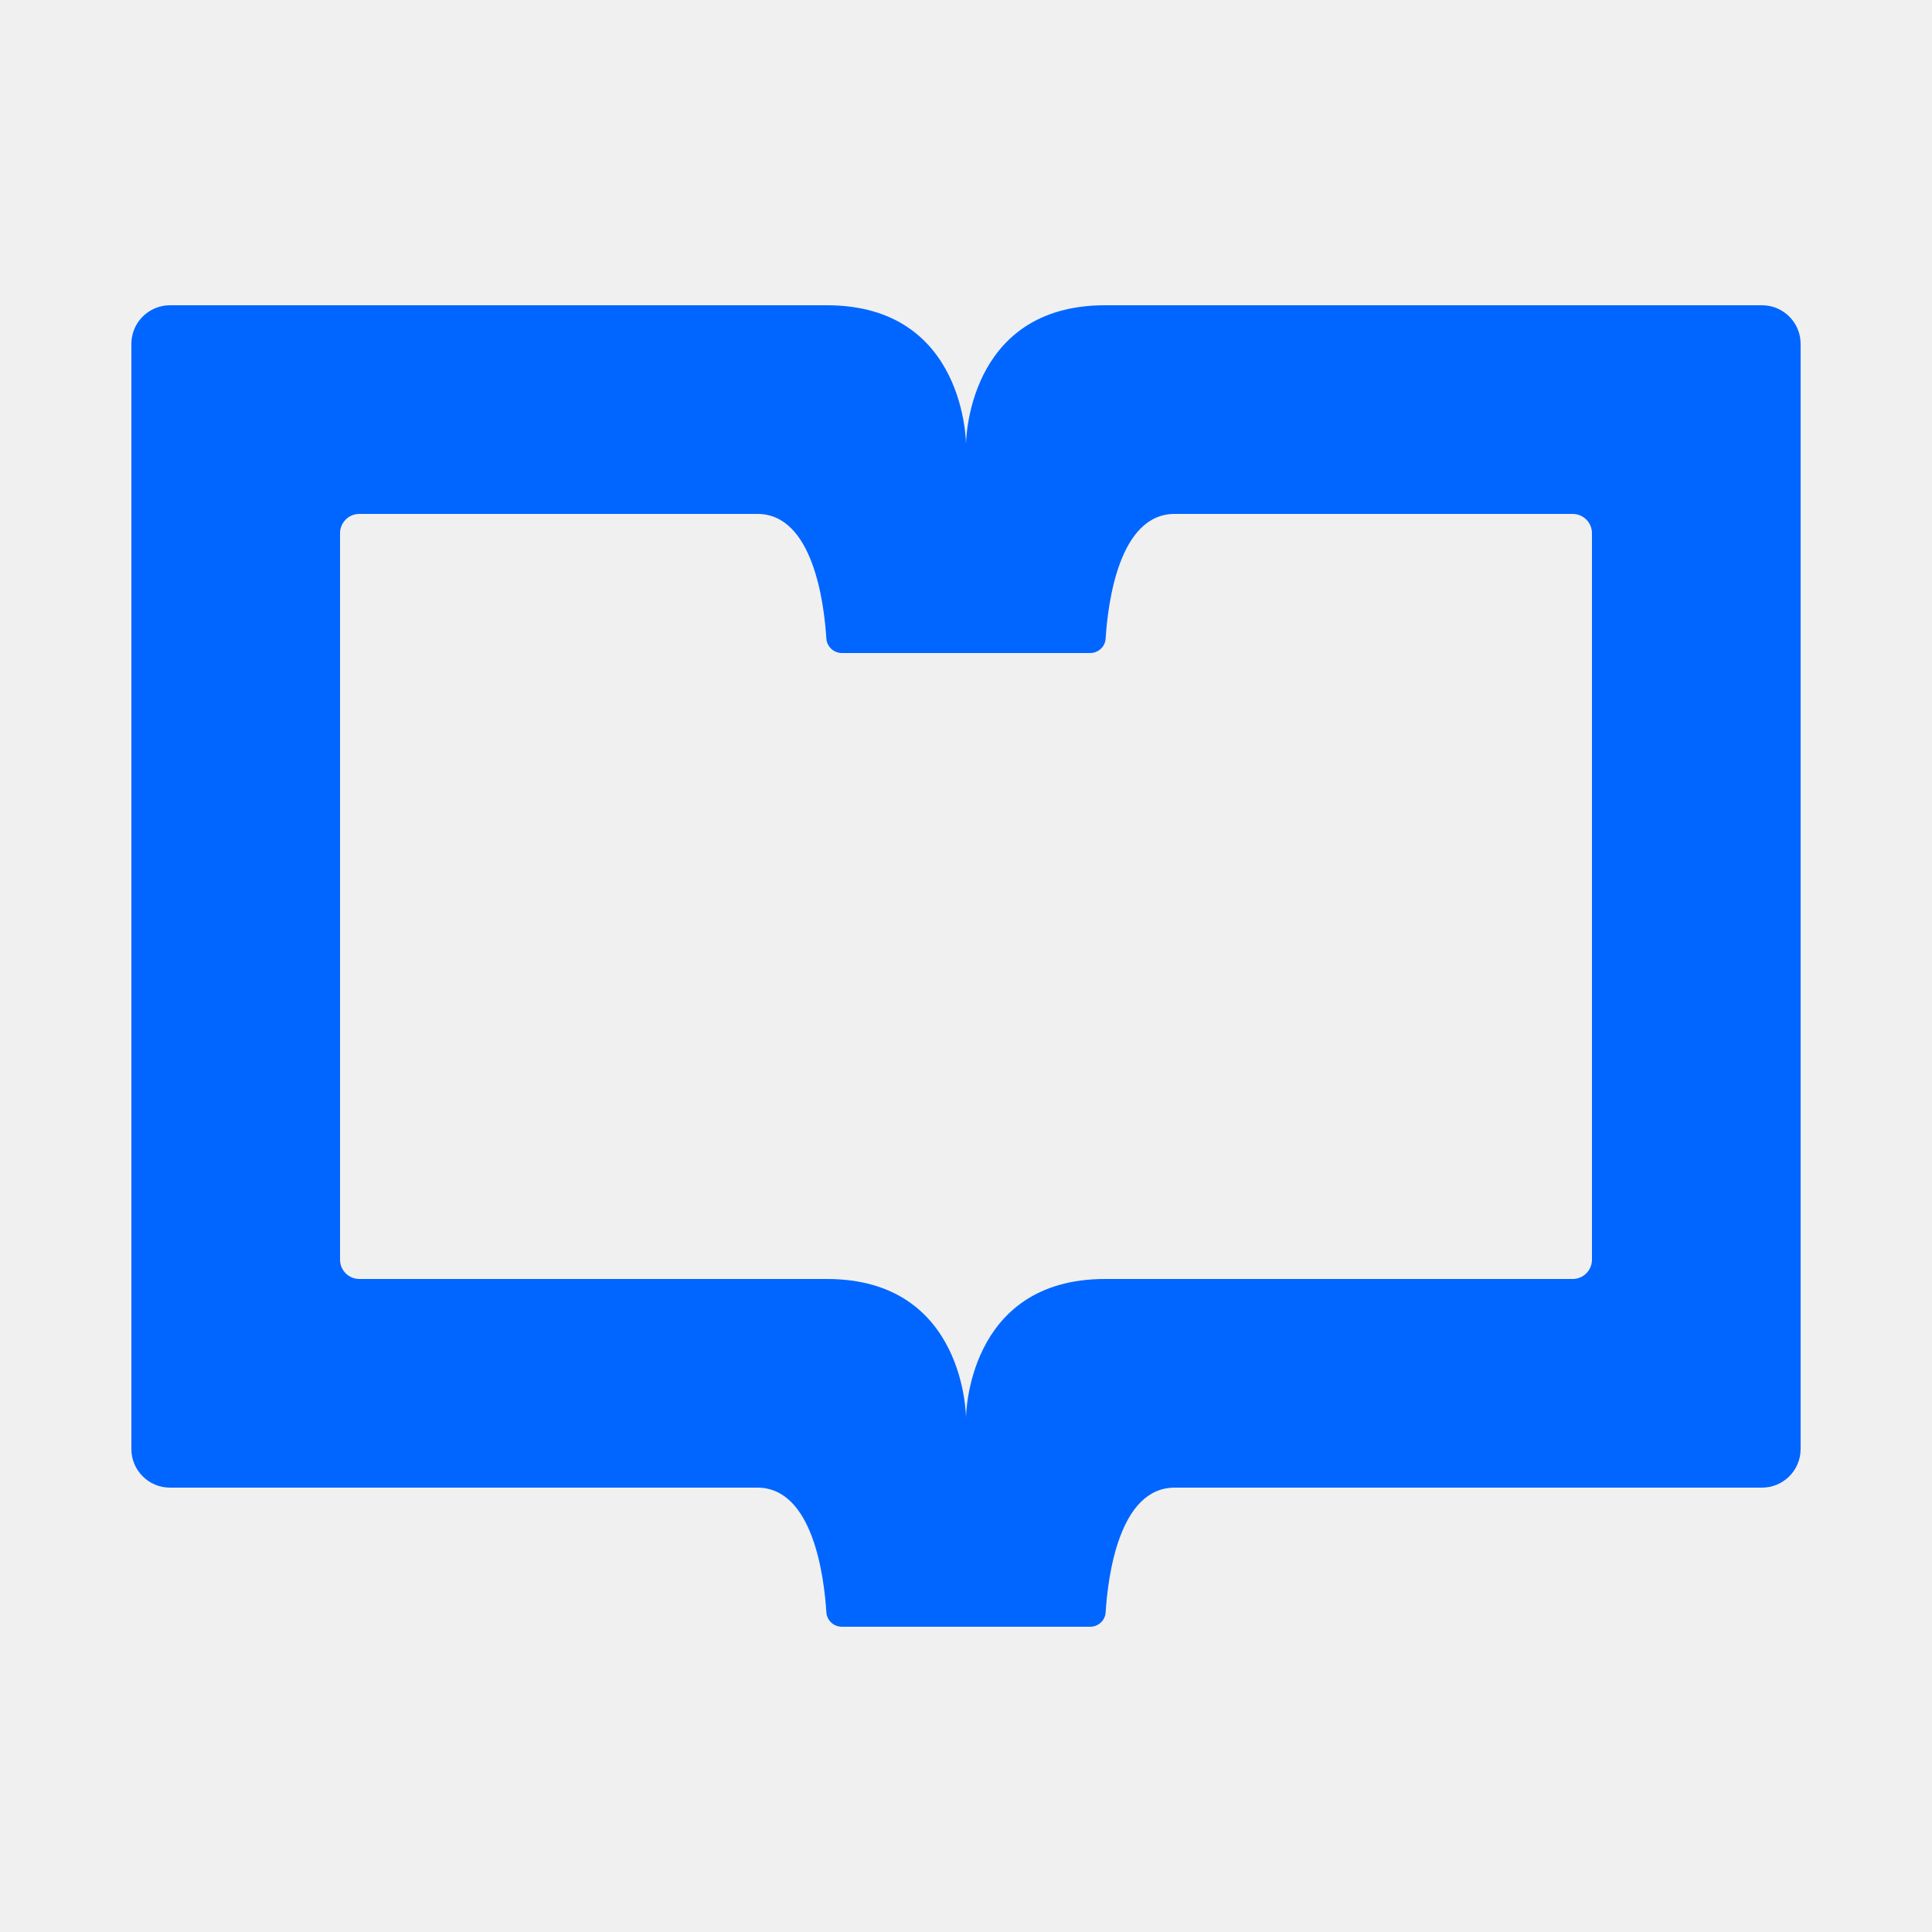
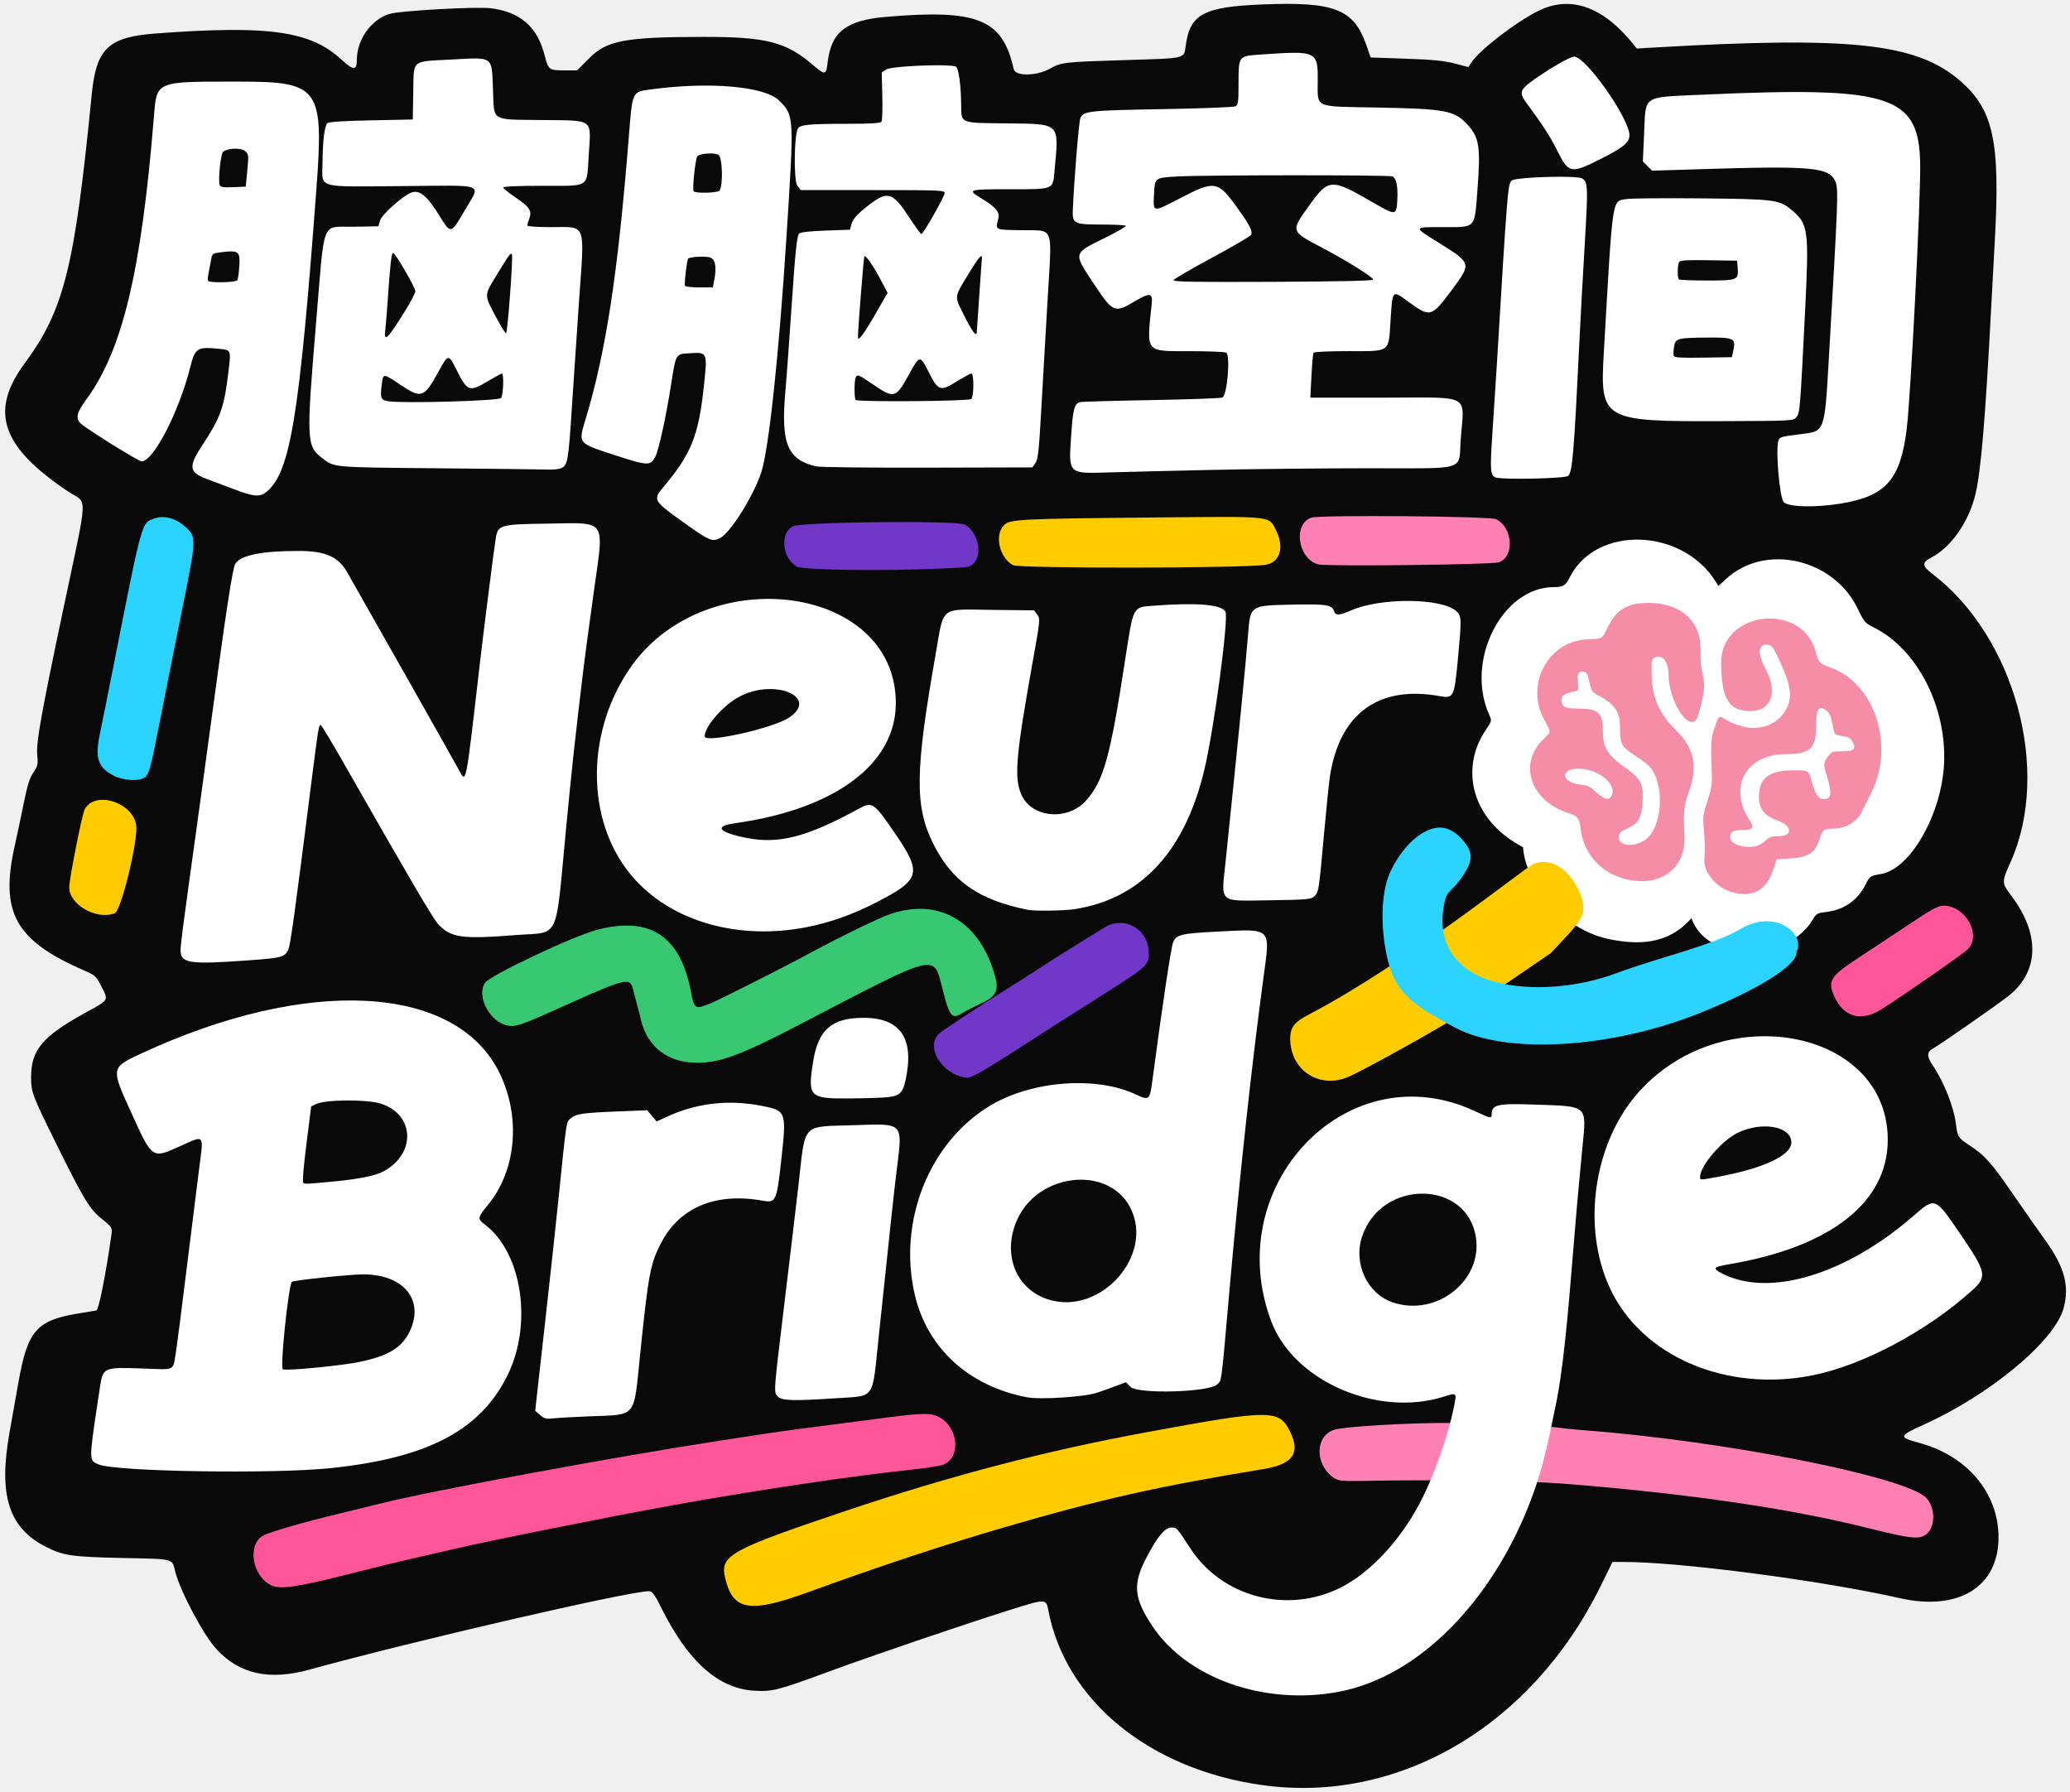
- <svg xmlns="http://www.w3.org/2000/svg" id="Layer_1" viewBox="0 0 250 250">
-   <path d="m143,39.5c-18,0-18,18-18,18,0,0,0-18-18-18H22c-2.76,0-5,2.24-5,5v143c0,2.76,2.24,5,5,5h76c7.2,0,8.64,11.52,8.93,16.13.07,1.05.95,1.87,2,1.87h32.14c1.06,0,1.94-.82,2-1.87.29-4.61,1.73-16.13,8.93-16.13h76c2.76,0,5-2.24,5-5V44.5c0-2.76-2.24-5-5-5h-85Zm63,123.5c0,1.38-1.12,2.5-2.5,2.5h-60.5c-18,0-18,18-18,18,0,0,0-18-18-18h-60.5c-1.38,0-2.5-1.12-2.5-2.5v-94c0-1.38,1.12-2.5,2.5-2.5h51.5c7.2,0,8.64,11.52,8.93,16.13.07,1.05.95,1.87,2,1.87h32.14c1.06,0,1.94-.82,2-1.87.29-4.61,1.73-16.13,8.93-16.13h51.5c1.38,0,2.5,1.12,2.5,2.5v94Z" style="fill:#06f;" />
+ <svg xmlns="http://www.w3.org/2000/svg" version="1.1" id="svg1" width="1602.667" height="1386.667" viewBox="0 0 1602.667 1386.667">
+   <defs id="defs1">
+     <filter id="selectable_hidder_filter" width="1" height="1" x="0" y="0" style="color-interpolation-filters:sRGB;">
+       <feComposite id="boolops_hidder_primitive" result="composite1" operator="arithmetic" in2="SourceGraphic" in="BackgroundImage" />
+     </filter>
+   </defs>
+   <g id="g61" style="display:inline">
+     <path d="m 1213.984,3.057 c -7.76,-0.202 -15.539,1.632 -23.262,5.529 -18.167,9.169 -45.773,30.609 -51.879,40.291 l -1.922,3.045 -10.666,-2.771 c -8.191,-2.129 -16.974,-2.99 -37.852,-3.711 L 1061.219,44.5 l -3.459,-9.869 C 1048.088,7.036 1033.076,1.197 977.564,3.434 931.869,5.275 921.379,10.867 918.049,35.166 c -1.438,10.489 1.111,9.866 -46.424,11.338 -48.733,1.509 -49.604,1.609 -59.016,6.807 -10.276,5.675 -26.543,5.787 -27.777,0.189 -8.543,-38.745 -27.777,-46.577 -99.242,-40.402 -30.544,2.639 -42.051,11.68 -44.816,35.211 -1.19,10.129 -1.697,10.186 -12.084,1.375 -20.404,-17.309 -35.986,-21.207 -84.434,-21.123 -60.667,0.105 -74.355,2.696 -88.283,16.707 L 446.795,54.5 437.191,54.479 C 424.991,54.453 424.584,54.145 421.646,42.723 415.977,20.683 402.839,9.247 379.877,6.363 c -10.997,-1.381 -70.623,1.962 -78.287,4.389 -14.534,4.602 -25.334,19.962 -25.334,36.031 0,7.872 -2.836,7.748 -11.764,-0.518 C 240.393,23.954 208.289,19.397 120.922,25.887 83.786,28.645 74.537,37.408 71.018,73.166 57.839,207.05 49.636,239.892 18.988,281.467 c -27.34,37.088 -17.978,64.477 33.871,99.084 15.252,10.18 15.88,-2.658 -4.623,94.615 -16.096,76.362 -20.249,99.592 -19.426,108.666 0.723,7.973 0.487,9.107 -2.963,14.156 -2.848,4.17 -4.653,9.939 -7.504,24 -2.064,10.181 -5.224,25.111 -7.021,33.178 -11.434,51.32 0.64,72.948 53.6,96.018 8.959,3.903 9.508,4.412 13.684,12.686 5.503,10.905 6.199,9.826 -13.207,20.533 -32.535,17.951 -41.358,28.505 -41.314,49.43 0.025,11.984 0.596,13.478 20.859,54.43 19.783,39.981 24.57,47.85 33.461,54.998 8.584,6.902 8.67,7.047 7.783,13.24 -4.485,31.316 -9.833,57.96 -11.645,58.008 -0.158,0 -6.981,1.136 -15.164,2.516 -31.081,5.242 -38.12,13.492 -45.051,52.809 -1.81,10.267 -4.904,27.668 -6.877,38.668 -8.816,49.157 -0.829,74.316 28.275,89.064 13.273,6.726 19.964,7.697 58.758,8.533 41.428,0.893 38.498,0.148 41.154,10.486 4.059,15.798 22.184,49.72 32.344,60.539 17.838,18.994 40.759,23.927 71.607,15.41 79.9,-22.059 247.164,-60.701 262.75,-60.701 2.757,0 4.221,1.988 10.072,13.668 20.48,40.878 43.827,61.628 71.264,63.34 14.026,0.875 18.542,-0.257 55.914,-14.016 35.006,-12.888 103.784,-36.326 141.783,-48.318 28.194,-8.898 28.584,-8.903 30.193,-0.324 13.2,70.361 78.368,123.659 166.023,135.785 105.487,14.592 208.402,-45.934 261.512,-153.801 l 9.355,-19 h 8.461 c 43.858,0 153.483,14.364 214.004,28.041 45.614,10.308 76.584,-8.895 76.404,-47.375 -0.159,-34.085 -24.161,-62.651 -61.131,-72.758 -16.422,-4.489 -16.25,-5.394 2.625,-13.895 51.985,-23.413 102.044,-65.041 108.92,-90.576 4.59,-17.045 0.725,-31.592 -13.773,-51.832 -5.886,-8.217 -17.005,-24.091 -24.709,-35.277 -17.455,-25.344 -22.111,-30.644 -33.652,-38.316 -9.719,-6.461 -9.971,-6.851 -11.307,-17.346 -1.702,-13.379 -9.515,-32.88 -18.303,-45.691 -4.323,-6.303 -4.121,-9.992 0.684,-12.488 4.451,-2.312 51.396,-35.003 58.623,-40.822 23.594,-18.998 24.277,-47.793 1.838,-77.557 -7.492,-9.938 -7.497,-10.256 -0.299,-26.387 31.338,-70.231 3.062,-173.979 -60.662,-222.576 -8.015,-6.112 -8.318,-8.875 -1.361,-12.424 15.693,-8.006 29.592,-27.856 34.711,-49.57 4.202,-17.828 7.563,-57.611 12.031,-142.484 0.753,-14.3 2.023,-37.701 2.822,-52.004 4.419,-79.063 -0.915,-103.328 -27.711,-126.061 -33.355,-28.297 -84.2,-33.729 -234.59,-25.066 l -14.838,0.854 -3.123,-3.861 C 1248.037,13.805 1231.056,3.502 1213.984,3.057 Z" style="display:inline;fill:#09090a" id="path104" />
+     <path d="m 1269.904,417.785 c 22.433,0.743 45.556,11.738 58.539,32.623 l 2.016,3.24 5.959,-5.492 c 30.229,-27.864 83.351,-15.769 101.984,23.219 4.851,10.151 5.654,11.084 12.414,14.42 33.332,16.447 56.434,61.241 54.344,105.371 -1.853,39.12 -26.095,81.615 -48.73,85.42 -8.319,1.398 -8.912,1.783 -11.752,7.629 -6.204,12.77 -17.219,20.402 -31.59,21.885 -8.232,0.85 -7.112,2.49 -11.373,8.566 -21.04,30.006 -80.366,30.326 -92.132,-3.879 -19.004,21.716 -43.08,20.092 -62.044,16.602 -37.928,-6.979 -66.676,-44.157 -68.312,-71.503 -39.263,-20.374 -49.661,-59.976 -28.762,-91.031 4.582,-6.809 4.606,-6.924 2.5,-11.617 -18.779,-41.847 10.063,-98.738 50.057,-98.738 7.393,0 9.034,-1.03 12.49,-7.834 10.219,-20.117 31.96,-29.624 54.393,-28.881 z" style="display:inline;fill:#ffffff" id="path136" />
+     <path style="display:inline;fill:#f58da6;stroke-width:1" d="m 1342.382,691.035 c -12.698,-2.932 -23.478,-15.117 -22.84,-25.818 0.582,-9.776 0.53,-12.916 -0.397,-23.648 -0.821,-9.508 -0.685,-10.537 2.848,-21.546 3.319,-10.343 3.669,-12.614 3.318,-21.546 -0.889,-22.626 -0.672,-26.609 1.858,-34.158 3.571,-10.656 3.611,-10.689 8.771,-7.451 15.913,9.988 34.793,8.465 44.098,-3.557 9.192,-11.877 7.854,-22.314 -6.473,-50.464 -1.878,-3.69 -6.806,-5.191 -9.294,-2.831 -3.105,2.945 -2.158,8.766 3.014,18.524 9.594,18.098 3.735,32.453 -13.022,31.903 -15.932,-0.523 -21.221,-9.429 -21.734,-36.605 -0.78,-41.252 63.603,-48.59 73.511,-8.378 1.777,7.213 2.982,8.412 11.505,11.455 34.079,12.166 49.647,60.372 31.262,96.802 -2.625,5.203 -5.867,11.696 -7.205,14.429 -4.197,8.58 -12.656,13.423 -23.445,13.423 -5.936,0 -7.17,1.041 -9.342,7.886 -3.471,10.939 -8.548,14.253 -23.215,15.152 l -9.973,0.611 -2.77,8.081 c -5.428,15.834 -14.885,21.337 -30.474,17.738 z m 19.743,-36.983 c 1.331,-0.649 3.83,-2.422 5.553,-3.941 2.601,-2.293 4.177,-2.762 9.28,-2.762 11.53,0 10.912,-8.129 -0.929,-12.224 -11.059,-3.825 -15.181,-10.314 -13.993,-22.035 1.169,-11.537 9.225,-16.712 26.019,-16.714 12.938,-0.002 12.106,-0.586 15.271,10.728 1.914,6.844 4.782,11.212 7.529,11.466 7.094,0.658 7.961,-3.634 3.587,-17.77 -2.89,-9.34 -2.796,-10.469 1.3,-15.724 2.558,-3.281 2.966,-3.416 10.325,-3.416 9.146,0 11.287,-1.867 8.339,-7.273 -1.744,-3.198 -2.743,-3.698 -9.752,-4.876 -3.062,-0.515 -4.285,-1.296 -4.615,-2.946 -2.531,-12.661 -3.151,-14.401 -5.849,-16.414 -6.058,-4.52 -8.087,-1.667 -8.087,11.369 0,17.928 -4.484,22.237 -23.158,22.253 -31.704,0.028 -45.481,26.042 -27.698,52.301 3.279,4.841 1.538,6.546 -6.683,6.546 -7.226,0 -8.951,1.148 -8.951,5.957 0,5.741 14.654,9.305 22.513,5.476 z m -108.659,24.91 c -16.294,-5.742 -27.747,-20.195 -29.725,-37.513 -0.872,-7.635 -2.394,-9.802 -8.1,-11.53 -31.02,-9.396 -40.996,-39.234 -19.63,-58.713 4.941,-4.505 4.945,-4.419 -0.596,-14.528 -14.852,-27.097 3.738,-60.928 33.927,-61.741 11.303,-0.304 11.007,-0.126 15.422,-9.293 6.556,-13.61 15.136,-18.818 31.128,-18.893 25.443,-0.12 41.241,14.05 40.752,36.554 -0.162,7.474 0.323,13.606 1.385,17.494 2.471,9.046 1.693,16.707 -3.378,33.251 -4.752,15.503 -22.334,-8.905 -22.802,-31.653 -0.212,-10.345 -4.559,-15.98 -10.385,-13.462 -2.69,1.163 -2.802,1.58 -2.783,10.43 0.042,20.032 5.331,32.595 19.654,46.687 13.565,13.346 16.301,27.849 9.001,47.703 -3.632,9.877 -4.043,14.284 -3.179,34.121 1.161,26.663 -22.343,41.077 -50.693,31.087 z m 19.538,-28.261 c 14.368,-9.018 16.593,-44.105 3.669,-57.855 -1.038,-1.104 -5.766,-4.595 -10.506,-7.756 -10.885,-7.259 -11.883,-9.074 -11.883,-21.614 0,-13 -3.879,-18.447 -18.585,-26.096 -2.633,-1.37 -3.563,-2.843 -4.64,-7.357 -2.126,-8.906 -2.253,-9.178 -4.588,-9.882 -4.097,-1.233 -5.581,1.271 -4.772,8.055 0.567,4.75 0.388,6.226 -0.795,6.554 -0.839,0.233 -3.615,0.961 -6.169,1.618 -4.97,1.278 -6.581,3.629 -5.44,7.94 0.879,3.323 3.152,4.071 12.854,4.229 15.573,0.254 18.839,3.207 18.839,17.033 0,13.129 3.388,18.764 17.205,28.613 12.536,8.937 14.411,12.627 13.593,26.75 -0.694,11.988 -3.353,16.617 -11.719,20.399 -5.524,2.497 -6.378,3.288 -6.674,6.179 -0.724,7.07 10.519,8.899 19.613,3.191 z m -25.204,-34.806 c 4.198,-8.738 -10.118,-20.618 -25.104,-20.833 -15.266,-0.22 -14.303,10.618 1.102,12.408 5.974,0.694 7.187,1.281 12.132,5.873 6.229,5.785 9.934,6.582 11.87,2.553 z" id="path3176-8" />
+     <path id="path3248" style="display:inline;fill:#ffcc00" d="M 900.256 400.541 C 788.545 401.58 781.983 401.901 777.334 406.551 C 769.777 414.108 773.696 431.622 784.256 437.477 C 789.223 440.23 965.248 439.96 980.215 437.176 C 991.154 435.141 994.508 423.51 987.922 410.449 C 982.31 399.32 986.053 399.743 900.256 400.541 z M 78.553 619.205 C 73.064 619.419 68.174 621.67 65.555 626.564 C 63.564 630.284 53.59 680.621 53.59 686.947 C 53.59 700.384 74.754 712.418 88.863 707.004 C 93.387 705.268 105.59 657.092 105.59 640.969 C 105.59 628.128 90.627 618.734 78.553 619.205 z M 1195.623 667.229 C 1192.873 667.176 1190.003 667.699 1187.045 668.939 C 1181.096 671.434 1089.286 745.628 1012.865 785.662 C 1002.137 791.235 998.919 795.478 998.93 804.039 C 998.962 828.912 1022.049 843.633 1044.828 833.305 C 1056.061 828.212 1111.408 797.965 1133.307 783.855 L 1200.719 737.816 C 1223.131 713.718 1228.521 709.798 1224.891 696.125 C 1221.828 684.588 1210.471 667.514 1195.623 667.229 z M 976.426 1095.371 C 961.823 1095.384 936.279 1099.808 888.256 1108.65 C 809.45 1123.161 735.695 1142.443 654.256 1169.828 C 565.265 1199.752 557.399 1204.112 561.371 1221.318 C 567.234 1246.718 580.049 1249.097 624.422 1233.029 C 684.044 1211.439 729.147 1196.52 777.543 1182.375 C 851.231 1160.838 897.504 1150.435 978.129 1137.283 C 1000.843 1133.578 1006.969 1125.122 998.947 1108.551 C 994.689 1099.755 991.028 1095.358 976.426 1095.371 z " />
+     <path id="path3244" style="display:inline;fill:#2ad4ff" d="M 125.52 400.303 C 123.546 400.326 121.635 400.643 119.854 401.273 C 109.352 404.986 110.567 400.595 87.039 519.832 C 83.349 538.532 79.064 559.833 77.518 567.166 C 73.361 586.877 75.612 593.998 88.037 600.469 C 94.728 603.953 106.318 604.964 110.98 602.469 C 115.29 600.162 116.322 596.633 123.598 559.312 C 127.473 539.432 135.225 500.499 140.824 472.793 C 152.316 415.927 152.319 415.814 143.182 407.559 C 137.928 402.813 131.442 400.233 125.52 400.303 z M 1115.143 640.646 C 1103.629 640.411 1087.768 651.696 1076.939 673.832 C 1065.534 697.147 1070.848 739.885 1079.301 757.211 C 1088.512 776.091 1107.956 785.225 1125.693 795.02 C 1165.02 816.737 1247.319 811.952 1316.887 783.9 C 1361.37 765.964 1390.922 747.465 1390.922 737.559 C 1390.922 733.916 1392.163 737.646 1392.252 731.918 C 1392.462 718.355 1370.967 705.443 1348.121 718.891 C 1325.847 732.002 1284.287 741.194 1251.432 753.406 C 1221.278 764.615 1184.876 767.536 1157.248 760.059 C 1129.62 752.581 1112.739 732.731 1117.672 702.346 C 1119.914 688.537 1122.517 691.802 1130.184 681.398 C 1140.656 667.188 1141.198 660.53 1132.693 650.594 C 1127.096 644.054 1121.174 640.77 1115.143 640.646 z " />
+     <path id="path3247" style="display:inline;fill:#7137c8" d="M 746.922 406.072 C 740.63 402.8 621.326 403.979 614.045 407.385 C 603.785 412.184 605.419 431.702 616.654 438.553 C 621.292 441.381 684.757 442.2 731.395 440.033 C 750.913 439.127 751.245 439.06 754.395 435.398 C 760.853 427.89 756.571 411.09 746.922 406.072 z M 867.125 714.475 C 863.42 714.465 859.609 715.409 856.002 717.477 C 852.841 719.288 833.463 731.334 812.938 744.248 C 783.035 763.926 759.844 777.344 728.961 798.633 C 714.474 808.619 728.945 832.565 749.121 834.363 C 749.963 834.438 753.863 832.806 757.787 830.736 C 761.712 828.667 774.223 820.967 785.59 813.625 C 809.139 798.414 827.463 786.715 854.256 769.783 C 889.325 747.622 890.128 746.843 889.326 735.764 C 888.412 723.121 878.241 714.504 867.125 714.475 z " />
+     <path id="path3254" style="display:inline;fill:#ff80b2" d="M 1015.248 400.744 C 1000.816 405.836 1004.899 432.808 1020.725 436.918 C 1027.165 438.591 1154.643 437.147 1160.256 435.338 C 1172.779 431.301 1171.376 408.148 1158.23 401.91 C 1153.337 399.588 1021.57 398.514 1015.248 400.744 z M 1098.807 1101.891 C 1069.572 1102.811 1039.75 1104.872 1033.303 1106.77 C 1018.546 1111.111 1017.579 1132.566 1031.656 1143.311 C 1037.518 1147.784 1039.818 1146.387 1083.922 1146.035 C 1128.666 1145.679 1185.912 1146.691 1208.863 1148.459 C 1288.854 1154.622 1376.123 1165.413 1444.709 1182.555 C 1479.501 1191.25 1486.017 1191.978 1491.377 1187.762 C 1498.578 1182.097 1498.6 1167.179 1491.418 1159.623 C 1475.903 1143.302 1335.672 1115.529 1227.168 1107.289 C 1213.736 1106.269 1202.584 1104.714 1202.012 1104.699 C 1152.215 1103.419 1137.039 1100.687 1098.807 1101.891 z " />
+     <path id="path3253" style="display:inline;fill:#ff5599" d="M 1504.838 701.166 C 1500.451 701.166 1496.163 703.496 1476.955 716.312 C 1464.471 724.643 1447.355 735.946 1438.922 741.432 C 1417.829 755.152 1415.073 759.228 1419.584 770.027 C 1426.746 787.173 1440.509 791.463 1456.397 781.5 C 1472.638 771.315 1519.952 738.441 1523.555 734.838 C 1534.464 723.928 1521.812 701.166 1504.838 701.166 z M 715.125 1094.631 C 709.497 1094.648 701.471 1095.463 688.922 1097.084 C 623.533 1105.53 604.951 1107.996 593.59 1109.734 C 586.623 1110.801 570.723 1113.232 558.256 1115.137 C 477.943 1127.409 332.087 1154.401 294.922 1163.869 C 289.422 1165.27 274.723 1168.866 262.256 1171.859 C 235.979 1178.169 209.517 1185.779 204.082 1188.59 C 191.114 1195.296 195.093 1220.294 210.256 1227.375 C 216.944 1230.498 230.653 1228.546 266.922 1219.314 C 285.622 1214.554 310.523 1208.492 322.256 1205.84 C 333.989 1203.188 347.19 1200.167 351.59 1199.127 C 378.582 1192.748 472.115 1174.049 521.59 1165.141 C 585.915 1153.559 659.749 1142.553 704.922 1137.812 C 716.655 1136.581 728.16 1134.782 730.486 1133.814 C 744.212 1128.105 741.987 1104.973 726.943 1096.971 C 723.982 1095.396 720.753 1094.614 715.125 1094.631 z " />
+     <path id="path3246" style="display:inline;fill:#37c871" d="m 714.436,703.615 c -1.727,-0.067 -3.477,-0.058 -5.25,0.027 -6.546,0.316 -13.39,1.679 -20.441,4.141 -8.576,2.994 -38.495,17.561 -61.154,29.773 -23.968,12.918 -70.498,36.404 -78.238,39.49 -11.27,4.494 -11.839,4.106 -14.521,-9.881 -8.21,-42.805 -31.837,-58.153 -72.775,-47.279 -18.847,5.006 -82.858,35.292 -86.572,40.961 -6.851,10.456 3.868,30.523 17.693,33.123 6.275,1.18 10.333,-0.276 47.746,-17.129 42.407,-19.103 46.996,-20.195 49.023,-11.676 0.611,2.567 1.942,7.667 2.959,11.334 1.017,3.667 2.562,9.665 3.434,13.332 4.881,20.537 20.603,32.683 42.584,32.898 18.559,0.182 34.339,-5.702 82.297,-30.686 105.734,-55.082 101.443,-54.013 108.344,-26.984 5.349,20.952 7.032,24.195 14.53,19.756 19.581,-11.782 32.403,-10.287 25.863,-30.62 -9.048,-31.544 -29.613,-49.58 -55.52,-50.582 z" />
+   </g>
+   <g id="g1" style="display:inline">
+     <path id="path3257" style="display:inline;fill:#ffffff" d="M 966.969 720.318 C 961.32 720.142 953.606 720.617 943.221 721.152 C 914.161 722.651 910.795 723.463 908.246 729.57 C 906.665 733.359 899.804 779.148 892.158 836.953 C 890.228 851.546 889.594 852.077 879.688 847.387 C 848.959 832.838 799.265 836.505 767 855.703 C 719.457 883.992 694.849 945.614 708.336 1002.611 C 718.093 1043.847 750.006 1072.982 794.922 1081.66 C 805.402 1083.685 839.736 1081.451 849.59 1078.103 C 855.09 1076.235 862.312 1073.659 865.641 1072.381 L 871.691 1070.057 L 875.246 1073.611 C 880.97 1079.335 935.861 1077.84 942.307 1071.785 C 945.977 1068.337 945.363 1072.946 951.631 1001.832 C 959.525 912.277 969.42 821.258 978.418 755.434 C 982.272 727.238 983.914 720.847 966.969 720.318 z M 283.828 774.836 C 234.857 772.176 173.991 785.566 109.59 815.463 C 85.721 826.543 85.727 826.507 101.533 861.166 C 118.177 897.663 117.528 897.22 139.707 887.188 C 158.64 878.623 157.751 877.595 154.262 904.049 C 153.165 912.364 148.943 946.166 144.879 979.166 C 140.815 1012.166 136.881 1042.766 136.137 1047.166 C 133.681 1061.69 136.579 1060.362 109.498 1059.381 C 80.584 1058.334 79.697 1058.715 77.504 1073.166 C 68.478 1132.632 68.511 1130.438 76.58 1133.738 C 90.096 1139.266 211.112 1141.192 255.59 1136.588 C 331.259 1128.755 372.191 1107.232 393.129 1064.266 C 412.599 1024.312 404.014 969.131 374.992 947.674 C 369.576 943.669 369.796 942.403 377.508 933.137 C 399.769 906.387 403.492 864.781 386.693 830.516 C 369.873 796.207 332.799 777.496 283.828 774.836 z M 663.4 788.1 C 642.835 789.327 633.337 798.644 629.682 821.174 C 625.156 849.067 626.533 850.548 656.822 850.355 C 669.344 850.276 683.129 849.826 687.455 849.355 C 697.619 848.25 699.763 845.495 702.182 830.438 C 707.024 800.292 694.171 786.263 663.4 788.1 z M 1359.629 802.352 C 1326.836 804.009 1292.611 818.047 1267.811 846.484 C 1233.724 885.568 1224.549 949.794 1246.32 996.914 C 1270.849 1050.003 1336.561 1078.243 1403.842 1064.607 C 1442.541 1056.765 1491.895 1030.482 1526.545 999.266 C 1538.856 988.174 1538.255 985.322 1517.115 954.379 C 1498.182 926.666 1498.191 926.669 1481.59 941.154 C 1429.546 986.565 1370.055 1004.597 1333.59 986.014 C 1325.588 981.936 1326.302 980.808 1338.145 978.824 C 1417.116 965.593 1461.507 930.932 1461.574 882.447 C 1461.641 833.911 1420.823 805.095 1373.564 802.393 C 1368.97 802.13 1364.314 802.115 1359.629 802.352 z M 1096.022 848.982 C 1016.027 846.743 950.739 933.857 984.299 1023.023 C 1001.631 1069.074 1066.242 1097.335 1117.531 1081.299 C 1128.007 1078.024 1127.983 1077.81 1125.738 1088.855 C 1120.328 1115.482 1109.473 1143.1 1101.549 1159.094 C 1086.389 1190.124 1061.773 1217.156 1037.781 1229.121 C 996.638 1249.64 946.27 1236.478 921.67 1198.781 C 910.886 1182.256 911.106 1182.5 906.949 1182.5 C 901.804 1182.5 895.567 1190.186 886.898 1207.213 C 876.9 1226.85 878.042 1237.66 892.379 1259.096 C 919.357 1299.432 979.196 1320.459 1036.402 1309.707 C 1099.449 1297.858 1155.93 1238.112 1185.037 1161.832 C 1195.036 1135.628 1198.614 1116.188 1203.428 1092.898 C 1210.188 1063.268 1213.976 1018.182 1218.219 965.832 C 1220.535 937.246 1221.828 922.81 1225.103 888.869 C 1228.383 854.882 1230.278 856.599 1187.852 855.102 C 1159.281 854.093 1154.922 855.103 1154.922 862.732 C 1154.922 866.052 1154.225 865.908 1141.441 859.973 C 1126.153 852.875 1110.835 849.397 1096.022 848.982 z M 268.262 851.924 C 278.4 851.843 288.996 852.609 294.438 854.262 C 321.333 862.431 322.427 893.633 296.291 907.148 C 290.477 910.155 277.536 912.778 260.256 914.451 C 237.648 916.641 236.342 916.711 234.889 915.812 C 234.027 915.28 234.858 904.665 237.24 885.758 L 240.922 856.525 L 244.836 854.656 C 248.444 852.931 258.124 852.004 268.262 851.924 z M 570.812 853.787 C 552.214 852.962 534.206 856.421 517.314 864.105 L 508.371 868.174 L 504.721 863.836 L 501.072 859.5 L 478.996 860.385 C 450.857 861.513 446.089 862.199 442.02 865.699 C 438.268 868.927 438.918 864.683 432.291 929.166 C 430.068 950.799 425.842 989.799 422.9 1015.832 C 419.959 1041.865 416.842 1069.695 415.973 1077.674 L 414.391 1092.18 L 418.211 1095.467 C 421.531 1098.323 422.917 1098.653 428.811 1097.998 C 432.539 1097.583 445.189 1096.873 456.922 1096.42 C 493.263 1095.015 490.491 1098.364 495.479 1049.832 C 502.079 985.603 503.455 978.294 512.008 961.93 C 526.289 934.606 554.346 923.003 590.449 929.492 C 600.849 931.361 601.387 930.147 605.055 896.525 C 608.98 860.537 608.685 859.762 589.59 856.043 C 583.279 854.814 577.012 854.062 570.812 853.787 z M 683.73 870.703 C 678.531 870.41 671.423 870.73 661.842 871.043 C 619.929 872.411 623.838 868.328 618.314 916.5 C 616.381 933.367 611.494 974.465 607.455 1007.832 C 598.82 1079.168 598.939 1077.503 602.182 1081.086 C 605.163 1084.38 614.128 1084.644 647.514 1082.422 C 678.005 1080.392 675.113 1084.532 680.256 1035.551 C 689.624 946.336 692.226 922.223 694.182 906.539 C 697.745 877.964 699.329 871.581 683.73 870.703 z M 1367.033 872.027 C 1378.195 872.135 1386.922 876.633 1386.922 884.369 C 1386.922 894.493 1365.523 904.505 1329.775 911.107 C 1316.107 913.632 1316.256 913.631 1316.256 911.121 C 1316.256 902.507 1333.267 882.674 1345.674 876.822 C 1352.764 873.478 1360.336 871.963 1367.033 872.027 z M 837.771 913.266 C 853.183 913.527 867.739 920.511 875.109 934.889 C 894.002 971.746 852 1018.749 811.59 1005.969 C 786.334 997.981 775.683 970.603 787.547 944.168 C 796.73 923.705 817.957 912.929 837.771 913.266 z M 1101.934 924.051 C 1121.106 924.312 1139.215 935.595 1142.684 957.713 C 1147.982 991.5 1112.002 1019.707 1078.256 1008.221 C 1058.276 1001.42 1047.428 977.503 1054.805 956.516 C 1062.525 934.55 1082.761 923.79 1101.934 924.051 z M 280.523 986.572 C 312.6 986.261 329.089 1006.418 316.99 1031.147 C 310.947 1043.499 300.134 1049.924 277.824 1054.424 C 263.361 1057.341 222.556 1061.266 219.004 1060.082 C 216.679 1059.307 223.316 994.994 225.998 992.312 C 227.175 991.136 269.505 986.679 280.523 986.572 z " />
+     <path id="path140" style="display:inline;fill:#ffffff" d="m 449.928,405.213 c -6.359,-0.399 -15.196,8.3e-4 -27.232,0.172 -35.674,0.507 -37.234,0.97 -38.9,11.533 -1.524,9.665 -9.107,69.407 -12.217,96.248 -11.374,98.179 -10.446,93.58 -16.596,82.334 -5.363,-9.808 -54.733,-97.16 -86.258,-152.621 -6.811,-11.982 -16.931,-16.385 -37.637,-16.369 -28.59,0.022 -44.539,3.25 -48.893,9.895 -2.07,3.16 -7.159,36.369 -18.506,120.762 -3.81,28.337 -12.794,93.682 -18.24,132.666 -2.971,21.267 -5.505,41.27 -5.631,44.451 -0.462,11.652 5.245,12.61 54.025,9.059 23.824,-1.735 26.345,-2.401 29.191,-7.719 1.755,-3.278 5.162,-27.89 18.527,-133.791 4.645,-36.808 5.28,-40.666 6.684,-40.666 0.565,0 9.317,14.551 19.449,32.334 49.027,86.051 67.796,118.028 71.613,122.014 10.104,10.547 18.194,11.65 60.947,8.309 33.639,-2.629 29.57,6.213 38.035,-82.656 4.289,-45.025 7.099,-70.838 13.355,-122.666 1.107,-9.167 4.752,-36.338 8.1,-60.381 6.032,-43.321 9.257,-51.709 -9.818,-52.906 z m 145.184,58.418 c -39.995,-0.057 -82.632,17.204 -107.826,54.344 -35.299,52.036 -33.226,122.275 4.822,163.438 30.149,32.616 80.377,46.45 132.148,36.395 18.293,-3.553 35.483,-9.638 53.984,-19.109 C 712.919,680.944 714.205,676.056 692.5,644.5 c -16.23,-23.596 -17.091,-24.154 -28.082,-18.158 -39.857,21.743 -61.647,27.321 -86.887,22.242 -21.416,-4.309 -24.927,-8.984 -8.477,-11.285 77.568,-10.851 124.535,-45.929 124.535,-93.014 0,-51.882 -47.056,-80.581 -98.479,-80.654 z m 496.125,1.578 c -16.183,-0.128 -33.848,2.31 -45.305,7.377 -8.784,3.885 -11.9,4.075 -12.941,0.793 -1.642,-5.174 -5.845,-5.865 -32.254,-5.314 -32.959,0.687 -32.694,0.509 -34.432,23.102 -1.518,19.736 -8.379,89.01 -17.434,176 -3.406,32.728 -6.175,30.351 34.688,29.773 28.034,-0.396 31.358,-0.683 33.818,-2.912 3.611,-3.271 3.677,-3.678 7.582,-46.861 1.857,-20.533 3.971,-41.233 4.697,-46 7.454,-48.908 37.698,-70.918 85.469,-62.201 10.201,1.861 10.882,0.46 13.555,-27.883 3.03,-32.125 2.977,-34.095 -1.02,-37.85 -5.536,-5.201 -20.241,-7.896 -36.424,-8.023 z M 931.934,468.125 c -9.428,-0.746 -22.644,-0.469 -39.541,0.84 -15.516,1.202 -14.814,-0.202 -21.424,42.867 -11.369,74.081 -16.451,92.404 -29.857,107.674 -14.257,16.238 -42.292,13.823 -50.324,-4.336 -5.757,-13.014 -4.307,-30.051 8.736,-102.67 5.867,-32.667 5.939,-33.401 3.551,-36.668 l -2.438,-3.332 -32.088,-0.357 c -41.724,-0.464 -37.435,-3.858 -44.266,35.023 -15.749,89.648 -16.132,116.676 -2.061,145.334 14.501,29.532 34.936,43.962 73.367,51.812 5.475,1.118 28.302,0.786 36.666,-0.533 51.075,-8.058 84.882,-44.306 100.057,-107.279 7.639,-31.702 19.232,-118.578 16.424,-123.076 -1.738,-2.784 -7.375,-4.553 -16.803,-5.299 z m -337.738,65.324 c 19.807,-0.846 34.114,10.372 16.828,22.021 -12.3,8.289 -65.434,20.158 -65.434,14.617 0,-7.981 15.205,-25.042 27.93,-31.34 6.858,-3.394 14.073,-5.017 20.676,-5.299 z" />
+     <path id="path116" style="display:inline;fill:#ffffff" d="m 1000.904,40.885 c -6.308,0.062 -14.671,0.627 -25.758,1.408 -16.266,1.146 -16.225,1.088 -16.225,22.414 0,14.226 -0.304,16.527 -2.332,17.602 -1.283,0.68 -26.335,1.651 -55.668,2.158 -58.161,1.005 -62.249,1.451 -64.471,7.041 -1.206,3.035 -4.882,47.873 -5.848,71.32 -0.422,10.26 1.083,11.004 22.258,11.004 9.809,0 18.26,0.425 18.779,0.943 0.52,0.518 -6.479,4.599 -15.553,9.068 -25.589,12.604 -25.298,11.5 -9.396,35.535 15.071,22.781 16.148,23.25 31.947,13.863 11.764,-6.989 13.977,-6.61 13.045,2.234 -4.015,38.079 -5.421,36.35 29.572,36.377 14.483,0.011 27.153,0.54 28.156,1.176 3.347,2.121 0.67,33.353 -2.977,34.719 -1.566,0.587 -26.547,1.483 -55.514,1.99 -28.967,0.507 -53.716,1.225 -55,1.598 -4.097,1.188 -5.24,5.703 -6.613,26.148 -1.99,29.635 -2.431,29.204 28.947,28.242 11.733,-0.36 47.409,-1.232 79.277,-1.939 31.869,-0.708 86.852,-1.287 122.186,-1.287 77.44,0 69.43,2.475 71.203,-22 2.645,-36.504 9.717,-32.668 -60.205,-32.668 h -56.205 l 0.85,-16.756 c 0.467,-9.216 1.195,-17.316 1.617,-18 0.432,-0.7 12.038,-1.244 26.541,-1.244 33.614,0 31.475,1.561 33.121,-24.143 1.508,-23.547 1.24,-23.253 13.223,-14.496 17.599,12.86 18.274,12.68 34.459,-9.105 15.102,-20.327 15.11,-20.302 -10.774,-36.412 -19.541,-12.163 -19.625,-11.844 3.062,-11.844 26.577,0 24.936,1.736 27.273,-28.801 2.583,-33.744 1.46,-40.803 -8.111,-50.982 -9.892,-10.522 -16.848,-11.802 -69.517,-12.805 -50.045,-0.952 -46,0.944 -46,-21.559 0,-16.642 -0.428,-20.986 -19.352,-20.801 z m 217.859,2.947 c -3.337,0 -20.397,9.955 -33.322,19.443 -8.475,6.221 -9.151,8.82 -4.094,15.717 13.61,18.56 18.898,26.728 24.242,37.443 8.931,17.906 10.479,18.231 33.098,6.938 17.808,-8.892 22.904,-13.041 22.895,-18.637 -0.02,-12.971 -33.719,-60.904 -42.818,-60.904 z m -850.385,1.439 c -4.45,-0.038 -10.477,0.374 -18.668,0.811 -31.844,1.698 -29.298,-0.49 -29.756,25.553 L 319.59,92.5 287.32,93.166 c -23.233,0.48 -32.735,1.133 -33.93,2.33 -2.158,2.162 -3.549,13.642 -3.689,30.463 -0.17,20.323 -5.972,18.632 62.041,18.096 66.159,-0.522 60.579,-2.749 47.895,19.111 -10.502,18.099 -10.637,18.131 -19.07,4.391 -9.759,-15.9 -15.729,-20.893 -22.094,-18.473 -6.63,2.521 -22.882,17.008 -24.232,21.602 l -1.318,4.48 -18.824,0.369 c -25.877,0.507 -22.489,-8.037 -29.344,73.99 -7.727,92.458 -7.569,95.761 5.031,105.371 9.263,7.066 7.161,6.889 90.471,7.629 42.9,0.381 80.81,0.831 84.246,1 3.436,0.169 7.794,-0.281 9.684,-1 5.363,-2.039 5.834,-4.705 8.723,-49.359 1.494,-23.1 3.898,-58.801 5.34,-79.334 4.42,-62.937 6.259,-58 -21.623,-58 -10.505,0 -18.369,-0.533 -18.369,-1.246 0,-0.686 0.634,-2.911 1.408,-4.947 2.385,-6.273 0.514,-9.327 -10.094,-16.484 -5.49,-3.705 -9.98,-7.318 -9.98,-8.029 0,-0.797 11.742,-1.293 30.635,-1.293 36.954,0 33.965,1.963 35.551,-23.332 1.841,-29.369 4.886,-27.052 -36.271,-27.582 -40.161,-0.517 -36.8,1.586 -37.824,-23.676 -0.798,-19.69 0.049,-23.856 -13.301,-23.971 z m 362.475,5.32 c -14.719,-0.384 -41.576,1.139 -44.68,3.172 l -3.5,2.295 0.449,18.221 c 0.247,10.021 -0.033,18.97 -0.621,19.887 -0.796,1.24 -7.793,1.671 -27.324,1.682 -29.252,0.016 -35.83,0.688 -37.494,3.834 -2.912,5.505 -3.188,40.661 -0.348,44.158 l 2.701,3.326 h 55.775 c 52.729,0 55.767,0.13 55.584,2.381 -0.243,2.995 -16.547,31.619 -18.01,31.619 -0.594,0 -4.944,-5.953 -9.666,-13.229 -12.183,-18.774 -16.395,-20.228 -29.666,-10.23 -10.056,7.576 -13.694,11.537 -14.959,16.285 l -1.025,3.84 -18.846,0.668 c -11.722,0.415 -19.431,1.254 -20.395,2.221 -1.936,1.942 -3.058,13.091 -6.551,65.111 -1.526,22.733 -3.355,47.634 -4.064,55.334 -3.871,42.009 1.086,54.541 23.688,59.889 2.761,0.653 41.555,1.095 86.209,0.982 l 81.191,-0.205 2.367,-3.332 c 1.99,-2.801 2.703,-9.294 4.471,-40.668 1.157,-20.533 3.376,-59.106 4.934,-85.719 3.467,-59.244 5.708,-53.395 -20.66,-53.912 -20.837,-0.408 -19.738,0.189 -17.396,-9.436 1.133,-4.66 -2.206,-8.52 -13.092,-15.133 -11.339,-6.888 -10.605,-7.133 21.408,-7.133 35.114,0 33.774,0.542 35.113,-14.191 3.46,-38.058 5.311,-36.296 -38.635,-36.801 -34.758,-0.4 -33.503,0.132 -33.639,-14.264 -0.143,-15.151 -1.89,-28.148 -3.977,-29.58 -0.879,-0.603 -4.437,-0.944 -9.344,-1.072 z M 185.59,63.182 C 119.478,63.152 121.441,62.323 119.084,91.211 109.338,210.654 94.738,271.393 66.6,309.555 c -7.187,9.747 -8.248,14.376 -4.178,18.248 4.521,4.301 44.876,29.363 47.279,29.363 9.064,0 28.978,-38.564 37.523,-72.666 3.775,-15.066 5.458,-16.184 21.855,-14.504 10.179,1.043 9.91,0.367 7.623,19.139 -3.25,26.678 -5.928,34.029 -20.463,56.164 -10.615,16.166 -9.863,20.512 4.443,25.701 3.065,1.112 11.872,4.43 19.572,7.373 16.458,6.291 21.014,6.678 26.293,2.236 18.233,-15.342 25.207,-57.79 38.357,-233.443 5.935,-79.276 2.63,-83.957 -59.316,-83.984 z M 537.312,66.406 c -10.555,0.326 -21.715,1.23 -33.02,2.752 -15.108,2.035 -14.57,0.9 -17.449,36.865 -8.521,106.454 -17.672,166.14 -33.537,218.748 -5.673,18.812 -6.214,18.168 23.24,27.746 25.076,8.154 27.127,8.223 30.838,1.039 2.669,-5.167 8.316,-31.027 12.221,-55.963 3.778,-24.132 3.391,-23.479 14.32,-24.135 13.884,-0.834 13.834,-0.949 11.076,25.066 -4.135,39.005 -9.705,52.83 -31.895,79.166 -7.476,8.873 -6.69,10.371 12.795,24.367 23.312,16.745 25.391,17.696 31.621,14.475 8.059,-4.167 25.694,-32.267 31.82,-50.701 5.851,-17.607 13.652,-90.146 19.5,-181.332 6.093,-95.02 6.103,-94.856 -5.453,-106.547 C 595.181,69.648 568.977,65.428 537.312,66.406 Z m 868.596,5.004 c -22.401,-0.549 -50.868,0.238 -86.986,1.861 -48.267,2.169 -44.637,-0.209 -45.996,30.141 l -0.965,21.58 3.568,3.568 3.57,3.57 36.912,-1.148 c 87.807,-2.734 100.366,-1.564 105.113,9.795 2.287,5.472 1.948,14.564 -4.992,133.723 -3.557,61.073 -2.874,59.18 -22.219,61.623 -15.374,1.942 -16.075,2.152 -17.016,5.117 -2.288,7.21 0.956,44.312 4.154,47.51 3.816,3.816 24.146,4.326 44.023,1.102 34.879,-5.657 46.254,-18.418 51.121,-57.352 3.212,-25.696 11.072,-180.922 10.465,-206.668 -0.923,-39.113 -13.549,-52.775 -80.754,-54.422 z M 181.053,115.117 c 3.414,-0.152 6.848,0.414 8.529,1.775 2.994,2.424 3.046,2.843 1.877,15.051 l -1.203,12.557 -9.686,0.391 c -7.944,0.322 -9.837,0.003 -10.518,-1.771 -1.29,-3.362 0.787,-23.771 2.592,-25.471 1.602,-1.508 4.995,-2.379 8.408,-2.531 z m 369.115,3.676 c 2.488,0.021 4.782,0.341 6.047,1.018 3.1,1.659 3.805,23.016 0.914,27.689 -1.189,1.922 -18.948,2.369 -20.1,0.506 -1.156,-1.871 1.413,-25.559 2.938,-27.084 1.366,-1.366 6.054,-2.163 10.201,-2.129 z m 527.729,17.75 c 3.165,1.218 4.53,7.576 3.947,18.377 -0.639,11.849 -1.317,11.961 -17.113,2.811 -34.375,-19.912 -35.755,-19.879 -51.016,1.26 -14.49,20.072 -14.535,19.902 8.594,32.072 20.48,10.777 41.112,23.633 40.826,25.438 -0.137,0.867 -27.325,1.454 -77.66,1.678 -60.207,0.268 -77.329,-0.017 -76.91,-1.273 0.296,-0.889 13.671,-8.686 29.721,-17.328 16.05,-8.642 29.697,-16.633 30.326,-17.758 1.49,-2.662 -0.977,-7.513 -10.648,-20.945 -15.077,-20.94 -17.473,-21.357 -43.85,-7.633 -21.615,11.247 -21.301,11.269 -20.713,-1.516 0.662,-14.383 0.257,-14.036 17.805,-15.107 19.358,-1.181 163.647,-1.246 166.691,-0.074 z m 137.318,0.424 c -15.371,-0.547 -43.086,0.796 -44.969,2.877 -2.856,3.156 -3.182,7.231 -11.395,143.322 -0.752,12.467 -2.256,35.731 -3.344,51.699 -1.98,29.073 -1.702,33.093 2.4,34.746 4.745,1.912 54.193,0.852 56.25,-1.205 3.312,-3.312 4.511,-17.831 8.801,-106.574 0.78,-16.133 2.586,-49.031 4.014,-73.107 2.625,-44.278 2.499,-47.589 -1.916,-50.537 -0.967,-0.645 -4.718,-1.038 -9.842,-1.221 z m 101.707,16.598 c -28.6,-0.282 -54.639,-0.031 -57.865,0.559 -11.176,2.042 -10.218,-4.571 -17.373,119.709 -2.954,51.308 -0.83,52.535 90.357,52.205 56.335,-0.204 56.457,-0.211 58.812,-3.121 2.717,-3.357 2.868,-5.191 6.689,-81.75 3.13,-62.705 2.522,-67.584 -9.734,-78.074 -10.006,-8.565 -12.912,-8.955 -70.887,-9.527 z M 179.297,194.617 c 5.934,0.109 6.543,2.776 6.004,11.182 -0.339,5.277 -1.048,10.294 -1.576,11.148 -1.095,1.772 -21.574,2.206 -22.641,0.48 -0.364,-0.589 -0.163,-3.44 0.447,-6.334 0.611,-2.894 1.49,-7.444 1.951,-10.111 0.816,-4.718 1.031,-4.874 7.951,-5.738 3.316,-0.414 5.885,-0.663 7.863,-0.627 z m 125.094,1.215 c 1.639,0 17.199,26.762 17.199,29.58 0,1.314 -3.422,7.946 -7.604,14.738 -13.351,21.686 -17.02,25.417 -15.756,16.016 0.37,-2.75 1.291,-14 2.047,-25 1.89,-27.5 2.801,-35.334 4.113,-35.334 z m 91.338,0.615 c 0.236,-0.016 0.426,0.113 0.623,0.316 1.06,1.096 -3.267,60.019 -4.498,61.25 -0.376,0.376 -3.374,-4.312 -6.662,-10.416 -10.493,-19.478 -10.443,-18.52 -1.76,-32.84 8.965,-14.784 11.158,-18.233 12.297,-18.311 z m 364.037,1.908 c 0.331,0.005 0.485,0.39 0.471,1.145 -0.011,0.55 -0.902,13.299 -1.98,28.332 -1.079,15.033 -1.97,28.083 -1.98,29 -0.052,4.463 -3.273,0.447 -9.34,-11.643 -8.257,-16.455 -8.406,-14.261 2.162,-31.918 6.051,-10.111 9.486,-14.934 10.668,-14.916 z m -90.311,0.029 c 1.496,-0.072 6.542,7.258 12.07,17.635 l 5.678,10.656 -8.932,15.578 c -9.226,16.091 -14.013,22.535 -14.02,18.875 -0.011,-5.934 4.428,-62.068 4.953,-62.629 0.067,-0.072 0.15,-0.11 0.25,-0.115 z m -124.807,0.328 c 1.612,0.032 3.088,0.143 4.189,0.35 5.087,0.954 6.344,7.138 3.918,19.27 L 551.922,222.5 h -10.42 c -5.732,0 -10.762,-0.552 -11.178,-1.225 -0.748,-1.211 1.506,-20.127 2.52,-21.141 0.902,-0.902 6.968,-1.519 11.805,-1.422 z m 778.373,2.752 21.9,0.367 0.412,4.943 c 0.839,10.099 0.177,10.391 -23.57,10.391 -11.585,0 -21.464,-0.4 -21.953,-0.889 -1.247,-1.247 -1.071,-11.424 0.233,-13.479 0.82,-1.291 6.351,-1.613 22.979,-1.334 z m -1.353,59.859 c 20.537,-0.193 22.314,0.615 20.479,9.324 l -1.232,5.852 -22.174,0.365 c -17.168,0.282 -22.324,-0.025 -22.836,-1.359 -0.364,-0.948 -0.275,-4.109 0.199,-7.023 1.067,-6.566 2.406,-6.94 25.564,-7.158 z m -974.604,15.795 c 1.664,-0.087 3.172,2.749 5.932,8.275 8.917,17.858 10.197,18.366 24.594,9.771 5.5,-3.283 10.45,-5.976 11,-5.984 1.697,-0.025 1.108,16.667 -0.668,18.953 -1.729,2.224 -76.244,4.312 -87.65,2.455 -5.413,-0.881 -6.018,-2.537 -4.719,-12.934 1.1,-8.804 0.978,-8.806 14.393,0.176 16.407,10.985 18.353,10.314 29.574,-10.219 3.824,-6.997 5.773,-10.401 7.545,-10.494 z m 365.057,1.189 c 1.889,-0.104 3.597,3.149 6.779,9.479 7.507,14.93 9.092,15.48 21.799,7.561 5.455,-3.4 10.587,-6.182 11.404,-6.182 2.067,0 1.966,17.655 -0.113,19.734 -1.738,1.738 -87.801,2.421 -89.512,0.711 -1.111,-1.111 -1.173,-14.154 -0.08,-17.002 1.198,-3.121 2.101,-2.782 13.857,5.223 15.932,10.848 17.369,10.456 27.205,-7.438 4.43,-8.059 6.649,-11.975 8.66,-12.086 z" />
+   </g>
</svg>
